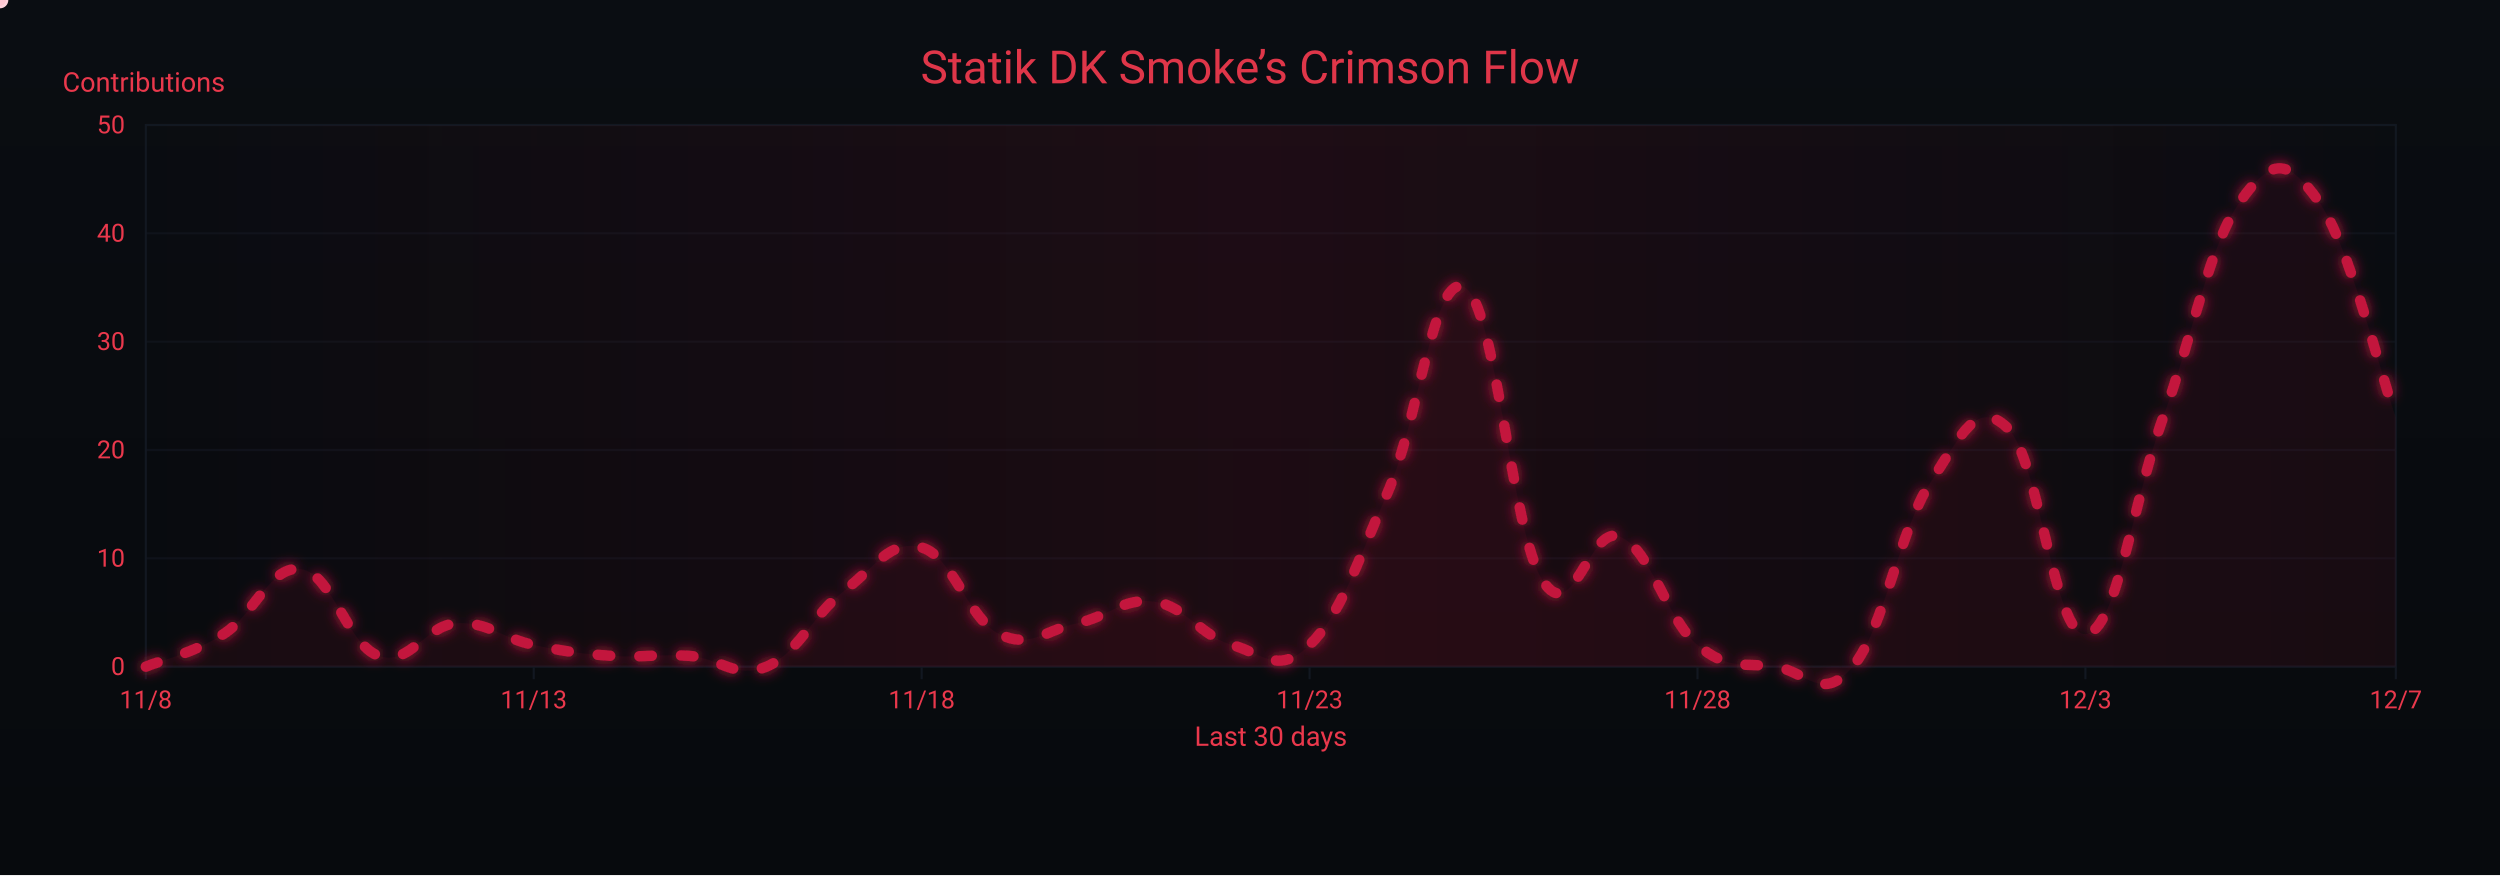
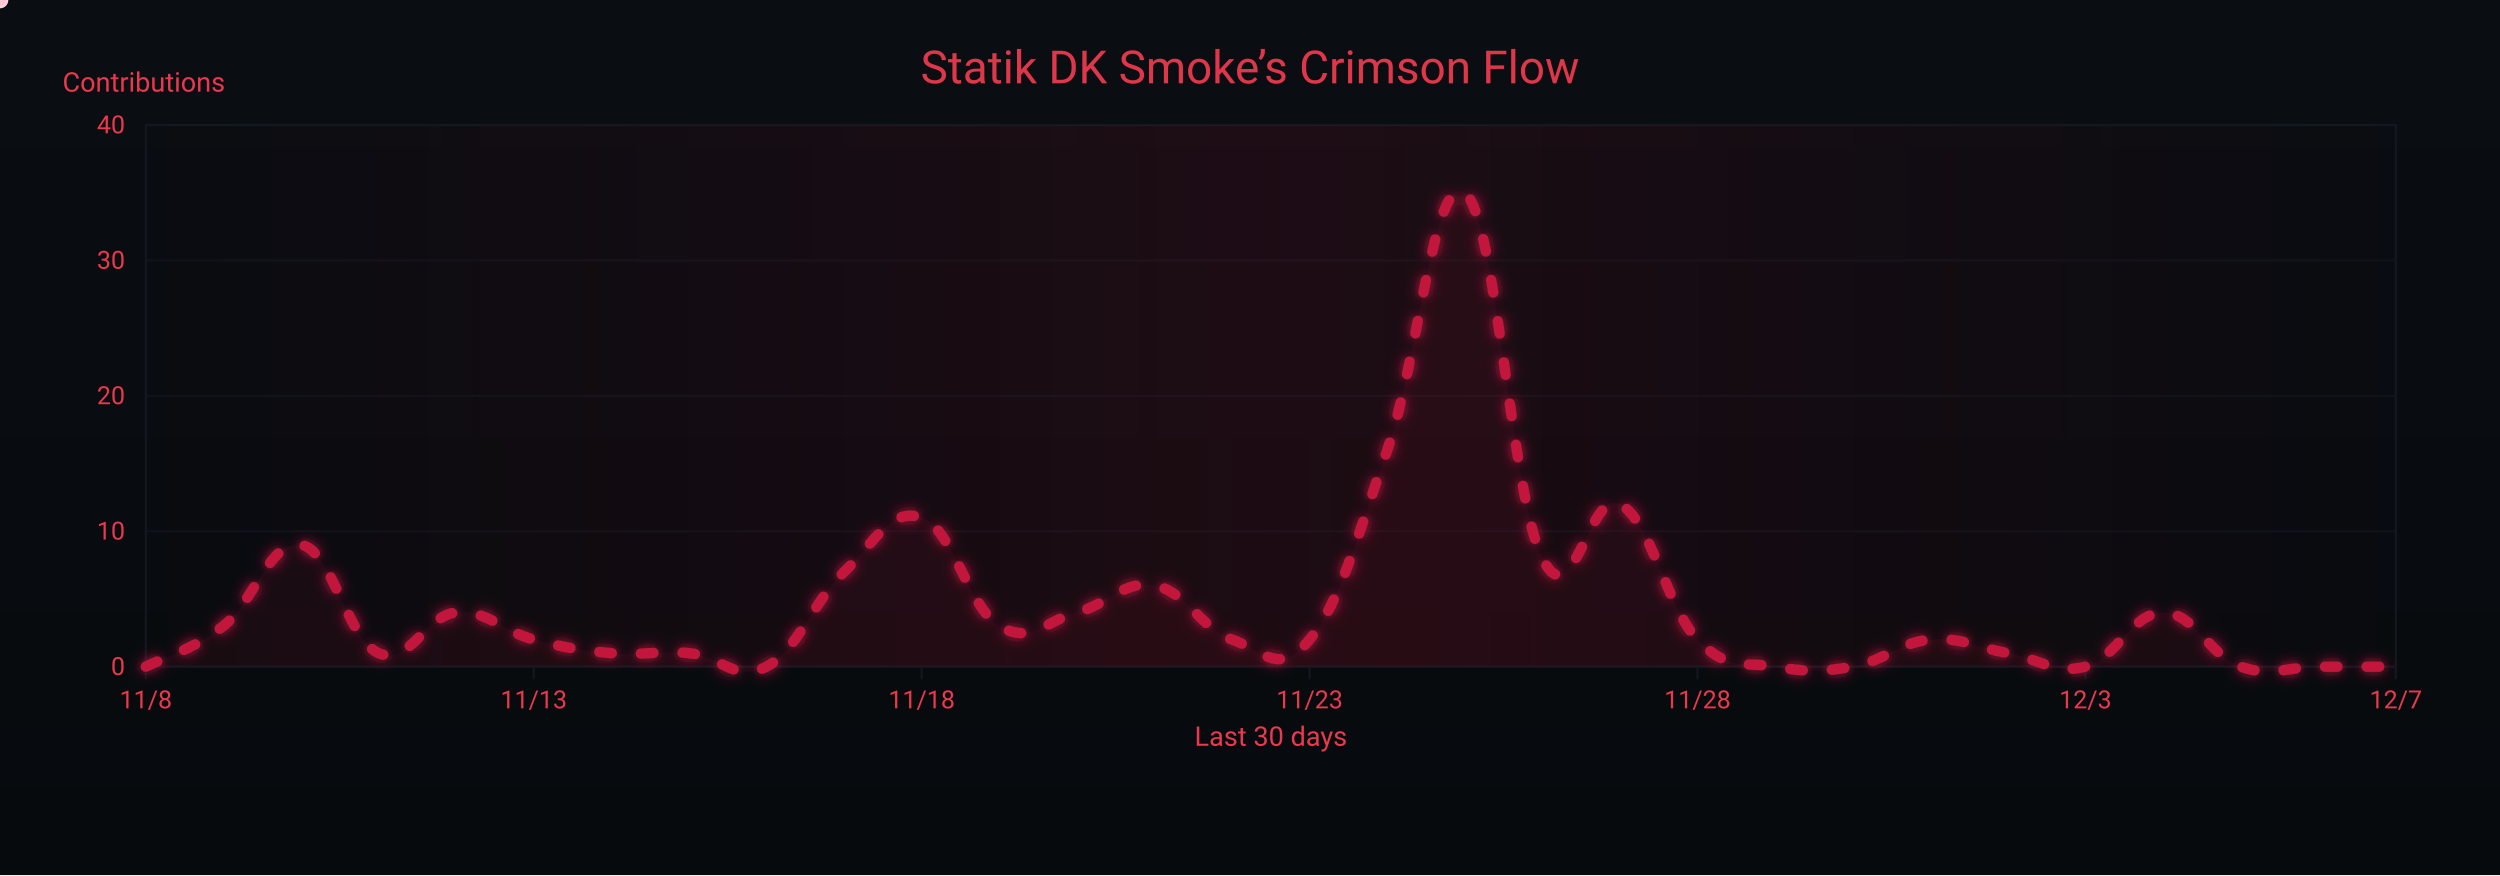
<svg xmlns="http://www.w3.org/2000/svg" width="1200" height="420" viewBox="0 0 1200 420" role="img" aria-label="Crimson Flow Graph">
  <defs>
    <linearGradient id="bgGrad" x1="0" y1="0" x2="0" y2="1">
      <stop offset="0%" stop-color="#0a0d12" />
      <stop offset="100%" stop-color="#070a0d" />
    </linearGradient>
    <filter id="glow">
      <feGaussianBlur stdDeviation="3" result="b1" />
      <feMerge>
        <feMergeNode in="b1" />
        <feMergeNode in="SourceGraphic" />
      </feMerge>
    </filter>
    <linearGradient id="sheen" x1="0" y1="0" x2="1" y2="0">
      <stop offset="0%" stop-color="#9b0e2a" stop-opacity="0" />
      <stop offset="50%" stop-color="#9b0e2a" stop-opacity=".14" />
      <stop offset="100%" stop-color="#9b0e2a" stop-opacity="0" />
      <animateTransform attributeName="gradientTransform" type="translate" from="-1 0" to="1 0" dur="9s" repeatCount="indefinite" />
    </linearGradient>
  </defs>
  <rect width="1200" height="420" fill="url(#bgGrad)" />
  <rect x="70" y="60" width="1080" height="260" fill="none" stroke="#121821" stroke-width="1" />
  <g font-family="ui-sans-serif,system-ui,-apple-system,Segoe UI,Roboto,Ubuntu,Arial" font-size="12">
    <path d="M70,320.0 H1150" stroke="#121821" stroke-width="1" opacity="0.6" />
    <text x="60" y="324.0" text-anchor="end" fill="#ea384c">0</text>
-     <path d="M70,268.0 H1150" stroke="#121821" stroke-width="1" opacity="0.6" />
-     <text x="60" y="272.0" text-anchor="end" fill="#ea384c">10</text>
-     <path d="M70,216.0 H1150" stroke="#121821" stroke-width="1" opacity="0.6" />
-     <text x="60" y="220.0" text-anchor="end" fill="#ea384c">20</text>
-     <path d="M70,164.0 H1150" stroke="#121821" stroke-width="1" opacity="0.6" />
-     <text x="60" y="168.0" text-anchor="end" fill="#ea384c">30</text>
-     <path d="M70,112.0 H1150" stroke="#121821" stroke-width="1" opacity="0.6" />
-     <text x="60" y="116.0" text-anchor="end" fill="#ea384c">40</text>
+     <path d="M70,255.0 H1150" stroke="#121821" stroke-width="1" opacity="0.6" />
+     <text x="60" y="259.0" text-anchor="end" fill="#ea384c">10</text>
+     <path d="M70,190.0 H1150" stroke="#121821" stroke-width="1" opacity="0.6" />
+     <text x="60" y="194.0" text-anchor="end" fill="#ea384c">20</text>
+     <path d="M70,125.0 H1150" stroke="#121821" stroke-width="1" opacity="0.6" />
+     <text x="60" y="129.0" text-anchor="end" fill="#ea384c">30</text>
    <path d="M70,60.0 H1150" stroke="#121821" stroke-width="1" opacity="0.6" />
-     <text x="60" y="64.0" text-anchor="end" fill="#ea384c">50</text>
+     <text x="60" y="64.0" text-anchor="end" fill="#ea384c">40</text>
    <text x="30" y="44" fill="#ea384c" font-size="13">Contributions</text>
  </g>
  <g font-family="ui-sans-serif,system-ui,-apple-system,Segoe UI,Roboto,Ubuntu,Arial" font-size="12">
    <path d="M70.0,320 V326" stroke="#121821" stroke-width="1" />
    <text x="70.0" y="340" text-anchor="middle" fill="#ea384c">11/8</text>
    <path d="M256.2,320 V326" stroke="#121821" stroke-width="1" />
    <text x="256.2" y="340" text-anchor="middle" fill="#ea384c">11/13</text>
    <path d="M442.4,320 V326" stroke="#121821" stroke-width="1" />
    <text x="442.4" y="340" text-anchor="middle" fill="#ea384c">11/18</text>
    <path d="M628.6,320 V326" stroke="#121821" stroke-width="1" />
    <text x="628.6" y="340" text-anchor="middle" fill="#ea384c">11/23</text>
    <path d="M814.8,320 V326" stroke="#121821" stroke-width="1" />
    <text x="814.8" y="340" text-anchor="middle" fill="#ea384c">11/28</text>
    <path d="M1001.0,320 V326" stroke="#121821" stroke-width="1" />
    <text x="1001.0" y="340" text-anchor="middle" fill="#ea384c">12/3</text>
    <path d="M1150.0,320 V326" stroke="#121821" stroke-width="1" />
    <text x="1150.0" y="340" text-anchor="middle" fill="#ea384c">12/7</text>
    <text x="610" y="358" text-anchor="middle" fill="#ea384c" font-size="13">Last 30 days</text>
  </g>
  <rect x="70" y="60" width="1080" height="260" fill="url(#sheen)" />
  <text x="600" y="40" text-anchor="middle" font-family="ui-sans-serif,system-ui,-apple-system,Segoe UI,Roboto,Ubuntu,Arial" font-size="22" fill="#ea384c" opacity=".95">Statik DK Smoke’s Crimson Flow</text>
-   <path d="M70.0,320.0 C77.4,316.9 92.3,313.8 107.2,304.4 C122.1,295.0 129.6,271.1 144.5,273.2 C159.4,275.3 166.8,309.6 181.7,314.8 C196.6,320.0 204.1,300.2 219.0,299.2 C233.9,298.2 241.3,306.5 256.2,309.6 C271.1,312.7 278.6,313.8 293.4,314.8 C308.3,315.8 315.8,313.8 330.7,314.8 C345.6,315.8 353.0,326.2 367.9,320.0 C382.8,313.8 390.3,295.0 405.2,283.6 C420.1,272.2 427.5,258.6 442.4,262.8 C457.3,267.0 464.8,297.1 479.7,304.4 C494.6,311.7 502.0,302.3 516.9,299.2 C531.8,296.1 539.2,286.7 554.1,288.8 C569.0,290.9 576.5,305.4 591.4,309.6 C606.3,313.8 613.7,324.2 628.6,309.6 C643.5,295.0 651.0,271.1 665.9,236.8 C680.8,202.5 688.2,129.7 703.1,138.0 C718.0,146.3 725.4,254.5 740.3,278.4 C755.2,302.3 762.7,251.4 777.6,257.6 C792.5,263.8 799.9,297.1 814.8,309.6 C829.7,322.1 837.2,317.9 852.1,320.0 C867.0,322.1 874.4,337.7 889.3,320.0 C904.2,302.3 911.7,254.5 926.6,231.6 C941.4,208.7 948.9,191.0 963.8,205.6 C978.7,220.2 986.1,305.4 1001.0,304.4 C1015.9,303.4 1023.4,242.0 1038.3,200.4 C1053.2,158.8 1060.6,117.2 1075.5,96.4 C1090.4,75.6 1097.9,75.6 1112.8,96.4 C1127.7,117.2 1142.6,179.6 1150.0,200.4 L 1150,320 L 70,320 Z" fill="#7a0f26" opacity=".13">
+   <path d="M70.0,320.0 C77.4,316.1 92.3,312.2 107.2,300.5 C122.1,288.8 129.6,258.9 144.5,261.5 C159.4,264.1 166.8,307.0 181.7,313.5 C196.6,320.0 204.1,295.3 219.0,294.0 C233.9,292.7 241.3,303.1 256.2,307.0 C271.1,310.9 278.6,312.2 293.4,313.5 C308.3,314.8 315.8,312.2 330.7,313.5 C345.6,314.8 353.0,327.8 367.9,320.0 C382.8,312.2 390.3,288.8 405.2,274.5 C420.1,260.2 427.5,243.3 442.4,248.5 C457.3,253.7 464.8,291.4 479.7,300.5 C494.6,309.6 502.0,297.9 516.9,294.0 C531.8,290.1 539.2,278.4 554.1,281.0 C569.0,283.6 576.5,301.8 591.4,307.0 C606.3,312.2 613.7,325.2 628.6,307.0 C643.5,288.8 651.0,258.9 665.9,216.0 C680.8,173.1 688.2,82.1 703.1,92.5 C718.0,102.9 725.4,238.1 740.3,268.0 C755.2,297.9 762.7,234.2 777.6,242.0 C792.5,249.8 799.9,291.4 814.8,307.0 C829.7,322.6 837.2,317.4 852.1,320.0 C867.0,322.6 874.4,322.6 889.3,320.0 C904.2,317.4 911.7,308.3 926.6,307.0 C941.4,305.7 948.9,310.9 963.8,313.5 C978.7,316.1 986.1,323.9 1001.0,320.0 C1015.9,316.1 1023.4,294.0 1038.3,294.0 C1053.2,294.0 1060.6,314.8 1075.5,320.0 C1090.4,325.2 1097.9,320.0 1112.8,320.0 C1127.7,320.0 1142.6,320.0 1150.0,320.0 L 1150,320 L 70,320 Z" fill="#7a0f26" opacity=".13">
    <animate attributeName="opacity" values=".10;.17;.10" dur="6s" repeatCount="indefinite" />
  </path>
-   <path id="curve" d="M70.0,320.0 C77.4,316.9 92.3,313.8 107.2,304.4 C122.1,295.0 129.6,271.1 144.5,273.2 C159.4,275.3 166.8,309.6 181.7,314.8 C196.6,320.0 204.1,300.2 219.0,299.2 C233.9,298.2 241.3,306.5 256.2,309.6 C271.1,312.7 278.6,313.8 293.4,314.8 C308.3,315.8 315.8,313.8 330.7,314.8 C345.6,315.8 353.0,326.2 367.9,320.0 C382.8,313.8 390.3,295.0 405.2,283.6 C420.1,272.2 427.5,258.6 442.4,262.8 C457.3,267.0 464.8,297.1 479.7,304.4 C494.6,311.7 502.0,302.3 516.9,299.2 C531.8,296.1 539.2,286.7 554.1,288.8 C569.0,290.9 576.5,305.4 591.4,309.6 C606.3,313.8 613.7,324.2 628.6,309.6 C643.5,295.0 651.0,271.1 665.9,236.8 C680.8,202.5 688.2,129.7 703.1,138.0 C718.0,146.3 725.4,254.5 740.3,278.4 C755.2,302.3 762.7,251.4 777.6,257.6 C792.5,263.8 799.9,297.1 814.8,309.6 C829.7,322.1 837.2,317.9 852.1,320.0 C867.0,322.1 874.4,337.7 889.3,320.0 C904.2,302.3 911.7,254.5 926.6,231.6 C941.4,208.7 948.9,191.0 963.8,205.6 C978.7,220.2 986.1,305.4 1001.0,304.4 C1015.9,303.4 1023.4,242.0 1038.3,200.4 C1053.2,158.8 1060.6,117.2 1075.5,96.4 C1090.4,75.6 1097.9,75.6 1112.8,96.4 C1127.7,117.2 1142.6,179.6 1150.0,200.4" fill="none" stroke="#c3193d" stroke-width="5" stroke-linecap="round" stroke-linejoin="round" stroke-dasharray="6 14" filter="url(#glow)">
+   <path id="curve" d="M70.0,320.0 C77.4,316.1 92.3,312.2 107.2,300.5 C122.1,288.8 129.6,258.9 144.5,261.5 C159.4,264.1 166.8,307.0 181.7,313.5 C196.6,320.0 204.1,295.3 219.0,294.0 C233.9,292.7 241.3,303.1 256.2,307.0 C271.1,310.9 278.6,312.2 293.4,313.5 C308.3,314.8 315.8,312.2 330.7,313.5 C345.6,314.8 353.0,327.8 367.9,320.0 C382.8,312.2 390.3,288.8 405.2,274.5 C420.1,260.2 427.5,243.3 442.4,248.5 C457.3,253.7 464.8,291.4 479.7,300.5 C494.6,309.6 502.0,297.9 516.9,294.0 C531.8,290.1 539.2,278.4 554.1,281.0 C569.0,283.6 576.5,301.8 591.4,307.0 C606.3,312.2 613.7,325.2 628.6,307.0 C643.5,288.8 651.0,258.9 665.9,216.0 C680.8,173.1 688.2,82.1 703.1,92.5 C718.0,102.9 725.4,238.1 740.3,268.0 C755.2,297.9 762.7,234.2 777.6,242.0 C792.5,249.8 799.9,291.4 814.8,307.0 C829.7,322.6 837.2,317.4 852.1,320.0 C867.0,322.6 874.4,322.6 889.3,320.0 C904.2,317.4 911.7,308.3 926.6,307.0 C941.4,305.7 948.9,310.9 963.8,313.5 C978.7,316.1 986.1,323.9 1001.0,320.0 C1015.9,316.1 1023.4,294.0 1038.3,294.0 C1053.2,294.0 1060.6,314.8 1075.5,320.0 C1090.4,325.2 1097.9,320.0 1112.8,320.0 C1127.7,320.0 1142.6,320.0 1150.0,320.0" fill="none" stroke="#c3193d" stroke-width="5" stroke-linecap="round" stroke-linejoin="round" stroke-dasharray="6 14" filter="url(#glow)">
    <animate attributeName="stroke-dashoffset" values="0;-220" dur="4.8s" repeatCount="indefinite" />
  </path>
  <g fill="#ffd1db">
    <circle r="4">
      <animateMotion dur="7s" rotate="auto" repeatCount="indefinite">
        <mpath href="#curve" />
      </animateMotion>
      <animate attributeName="opacity" values="1;.3;1" dur="2.2s" repeatCount="indefinite" />
    </circle>
    <circle r="3" fill="#ffffff">
      <animateMotion dur="8.2s" begin="1s" rotate="auto" repeatCount="indefinite">
        <mpath href="#curve" />
      </animateMotion>
      <animate attributeName="opacity" values=".7;.2;.7" dur="2.4s" repeatCount="indefinite" />
    </circle>
    <circle r="3" fill="#ffc7d3">
      <animateMotion dur="6s" begin="2s" rotate="auto" repeatCount="indefinite">
        <mpath href="#curve" />
      </animateMotion>
      <animate attributeName="opacity" values=".8;.3;.8" dur="2s" repeatCount="indefinite" />
    </circle>
  </g>
</svg>
